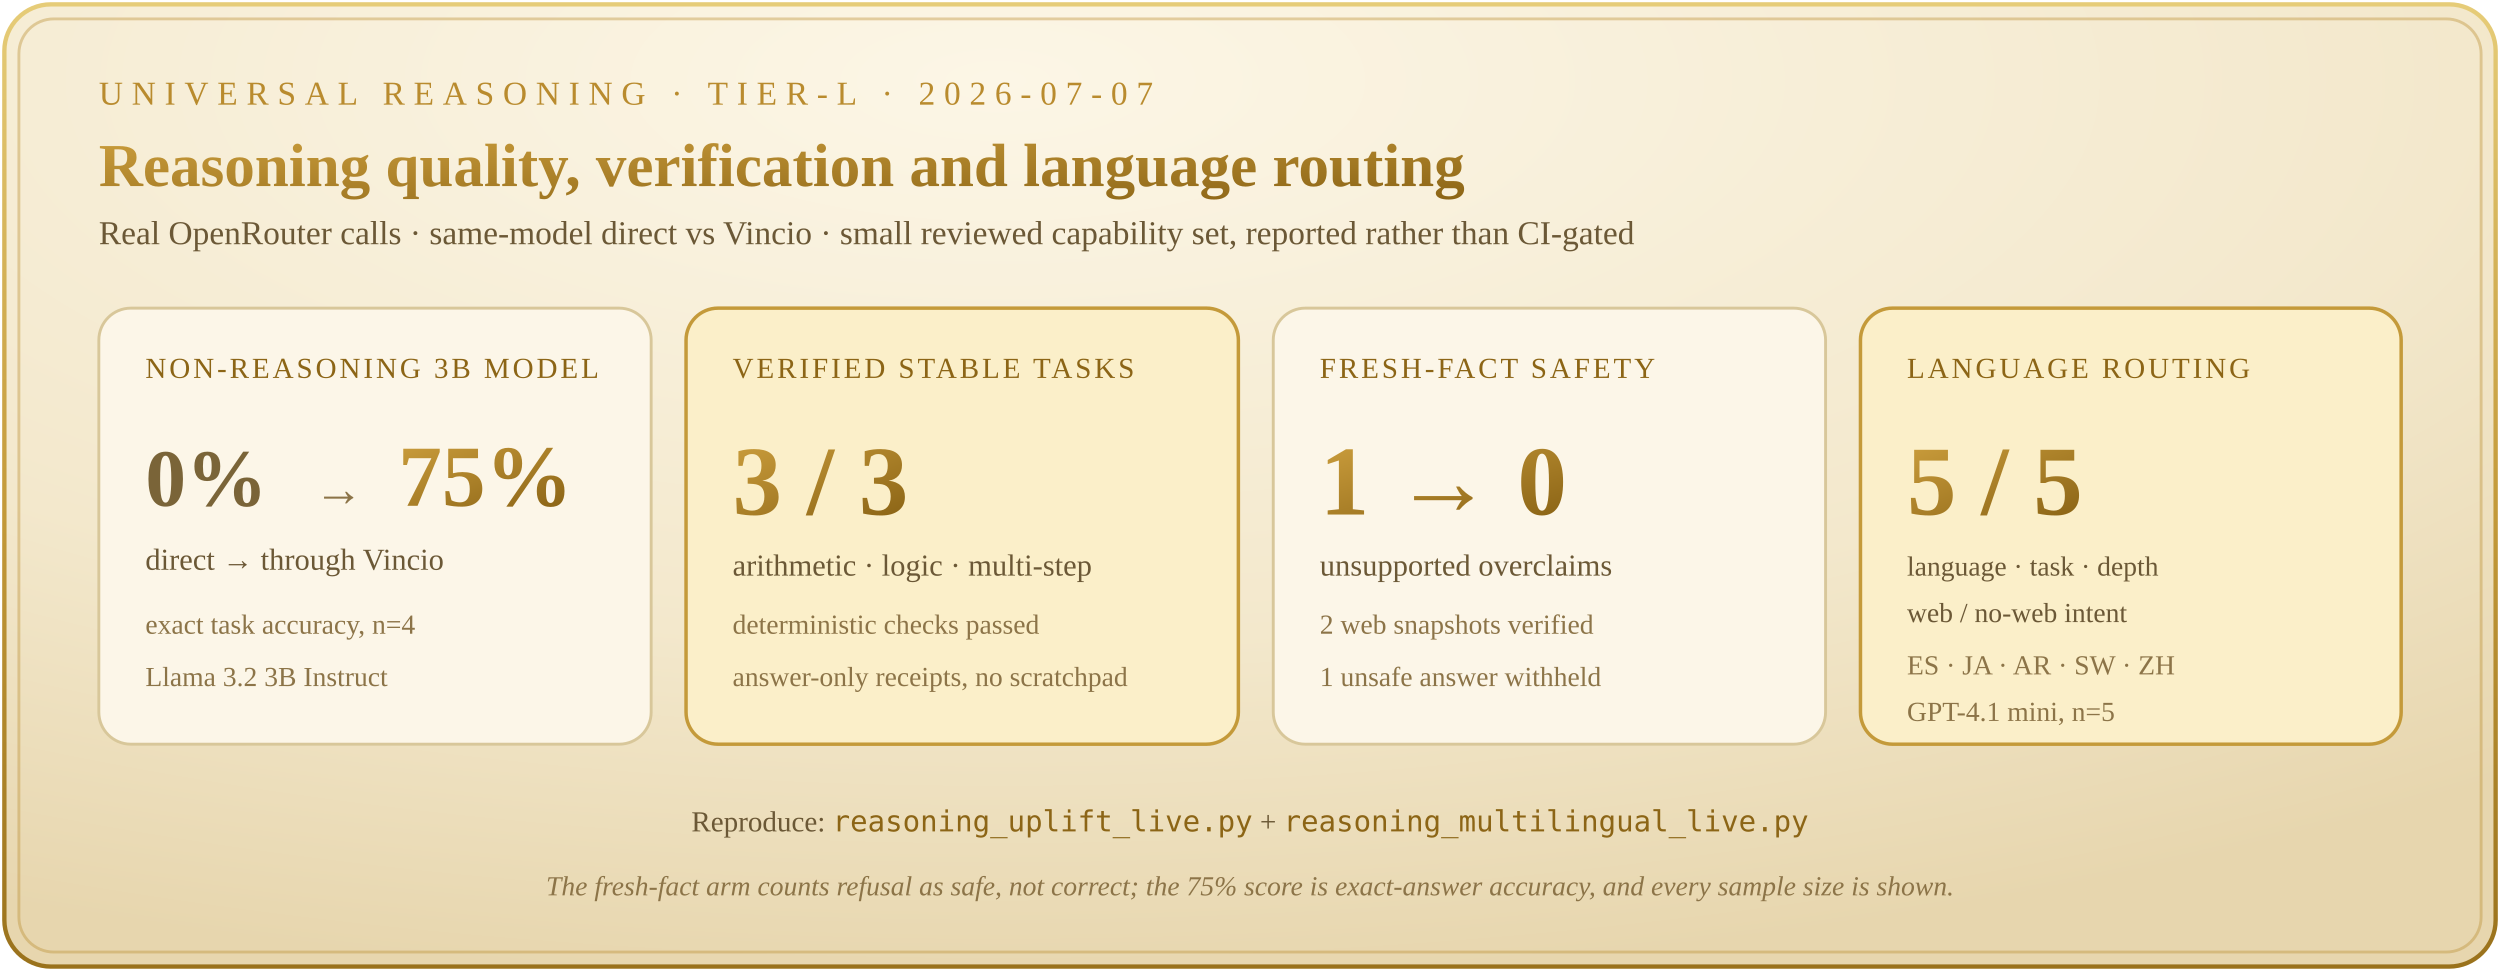
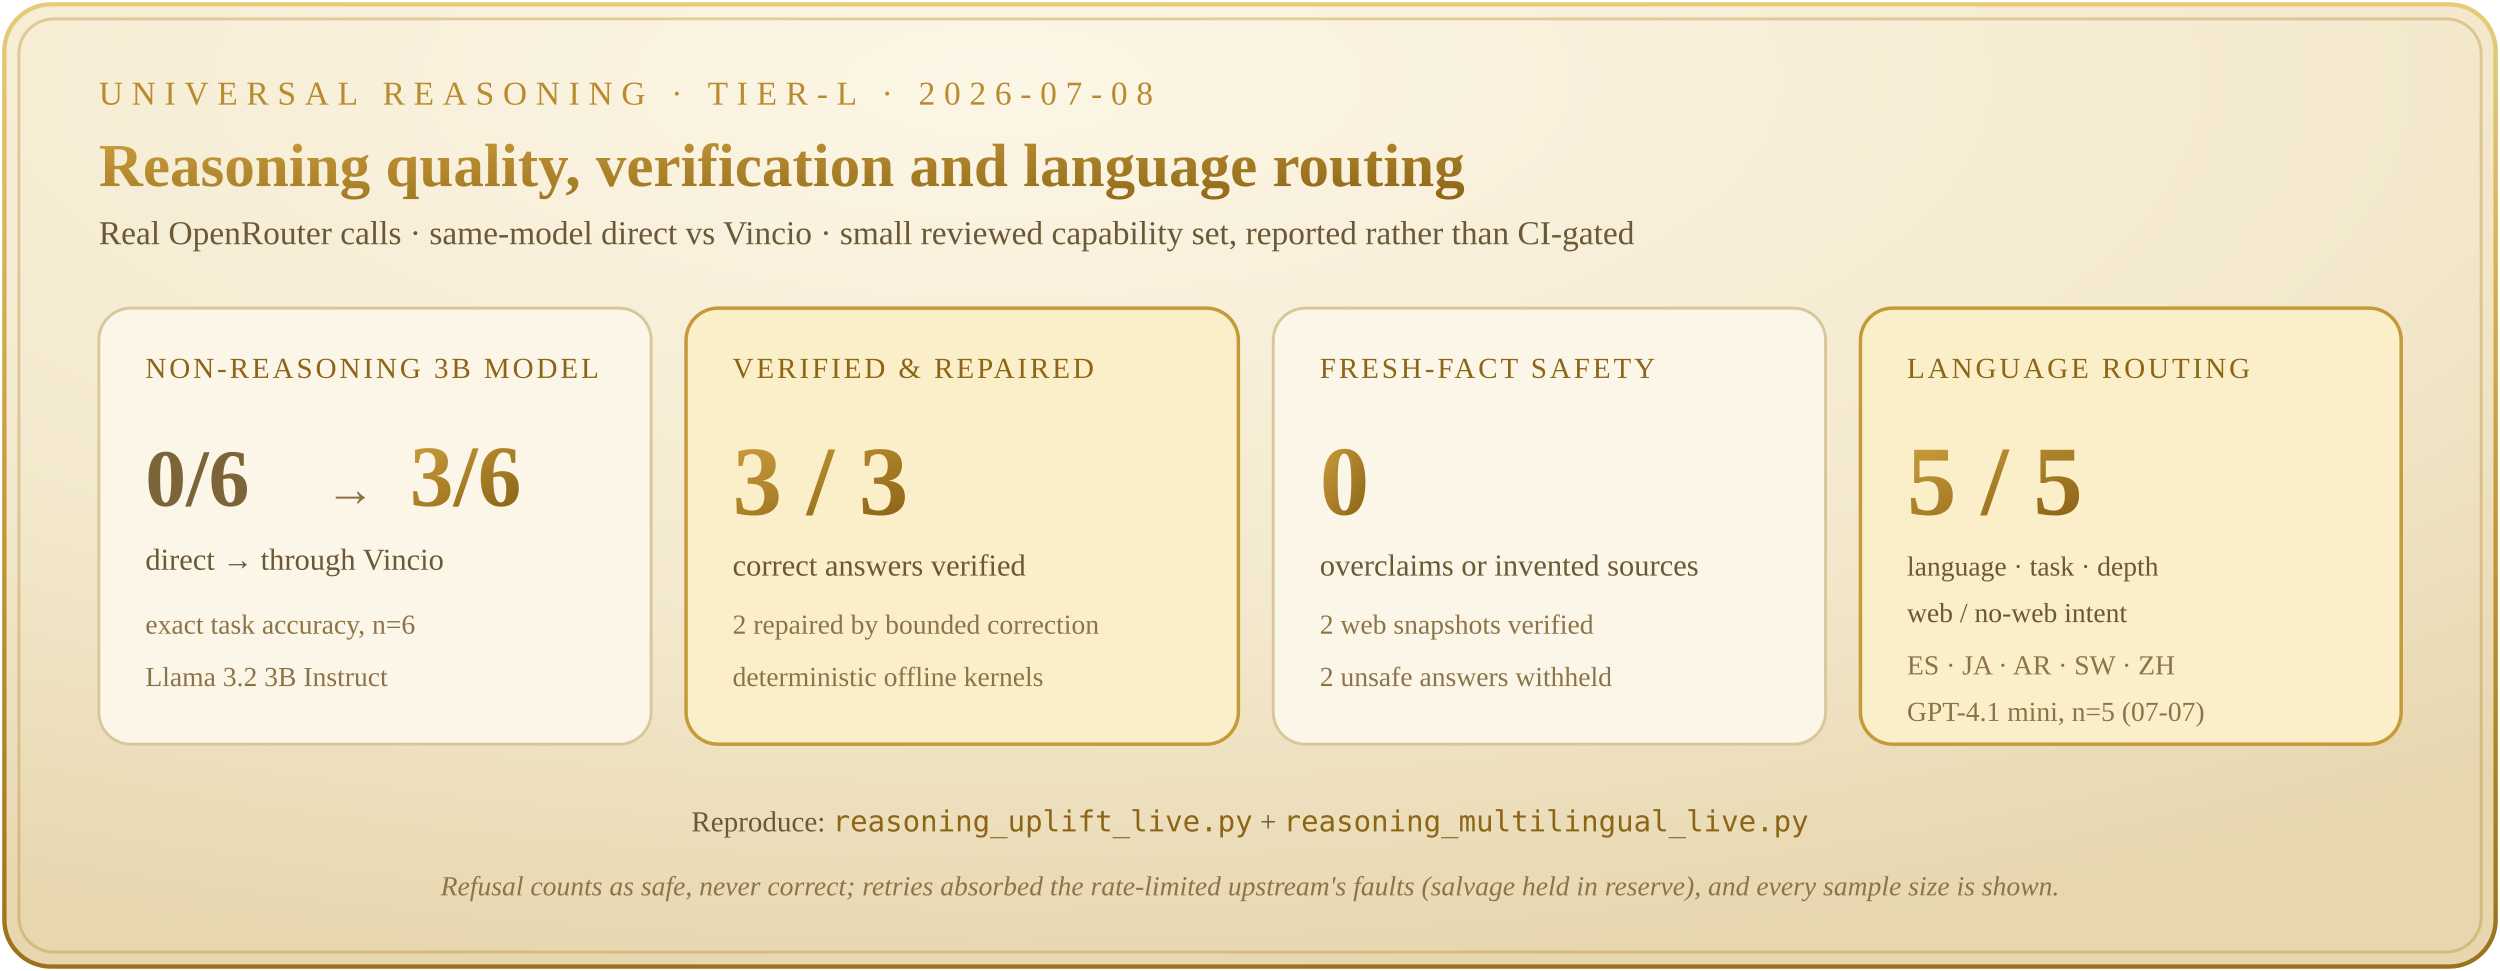
<svg xmlns="http://www.w3.org/2000/svg" width="860" height="334" viewBox="0 0 860 334" role="img" aria-labelledby="rs_t rs_d">
  <defs>
    <radialGradient id="rs_parch" cx="40%" cy="8%" r="94%">
      <stop offset="0%" stop-color="#FCF6E6" />
      <stop offset="62%" stop-color="#F3E8CC" />
      <stop offset="100%" stop-color="#E7D6AE" />
    </radialGradient>
    <linearGradient id="rs_gold" x1="0" y1="0" x2="0" y2="1">
      <stop offset="0%" stop-color="#E6CC78" />
      <stop offset="52%" stop-color="#C49A3A" />
      <stop offset="100%" stop-color="#9A721C" />
    </linearGradient>
    <linearGradient id="rs_goldtext" x1="0" y1="0" x2="1" y2="1">
      <stop offset="0%" stop-color="#C79A3A" />
      <stop offset="100%" stop-color="#8C6516" />
    </linearGradient>
  </defs>
  <rect x="1.5" y="1.5" width="857" height="331" rx="16" fill="url(#rs_parch)" stroke="url(#rs_gold)" stroke-width="1.5" />
  <rect x="6.5" y="6.5" width="847" height="321" rx="12" fill="none" stroke="#B98B2E" stroke-width="1" opacity="0.38" />
  <g font-family="Georgia, 'Times New Roman', serif">
-     <text x="34" y="36" font-size="11.5" letter-spacing="3" fill="#B98B2E">UNIVERSAL REASONING · TIER-L · 2026-07-07</text>
+     <text x="34" y="36" font-size="11.5" letter-spacing="3" fill="#B98B2E">UNIVERSAL REASONING · TIER-L · 2026-07-08</text>
    <text x="34" y="64" font-size="21" font-weight="700" fill="url(#rs_goldtext)">Reasoning quality, verification and language routing</text>
    <text x="34" y="84" font-size="11.5" fill="#6B5836">Real OpenRouter calls · same-model direct vs Vincio · small reviewed capability set, reported rather than CI-gated</text>
    <g>
      <rect x="34" y="106" width="190" height="150" rx="11" fill="#FCF6E8" stroke="#D8C79A" />
      <text x="50" y="130" font-size="10" letter-spacing="1" fill="#8C6516">NON-REASONING 3B MODEL</text>
-       <text x="50" y="174" font-size="28" font-weight="700" fill="#7A6438">0%</text>
-       <text x="108" y="174" font-size="17" fill="#8C7448">→</text>
-       <text x="137" y="174" font-size="30" font-weight="700" fill="url(#rs_goldtext)">75%</text>
+       <text x="50" y="174" font-size="28" font-weight="700" fill="#7A6438">0/6</text>
+       <text x="112" y="174" font-size="17" fill="#8C7448">→</text>
+       <text x="141" y="174" font-size="30" font-weight="700" fill="url(#rs_goldtext)">3/6</text>
      <text x="50" y="196" font-size="10.5" fill="#6B5836">direct → through Vincio</text>
-       <text x="50" y="218" font-size="9.5" fill="#8C7448">exact task accuracy, n=4</text>
+       <text x="50" y="218" font-size="9.5" fill="#8C7448">exact task accuracy, n=6</text>
      <text x="50" y="236" font-size="9.5" fill="#8C7448">Llama 3.2 3B Instruct</text>
    </g>
    <g>
      <rect x="236" y="106" width="190" height="150" rx="11" fill="#FBEFC9" stroke="#C49A3A" stroke-width="1.2" />
-       <text x="252" y="130" font-size="10" letter-spacing="1" fill="#8C6516">VERIFIED STABLE TASKS</text>
+       <text x="252" y="130" font-size="10" letter-spacing="1" fill="#8C6516">VERIFIED &amp; REPAIRED</text>
      <text x="252" y="177" font-size="34" font-weight="700" fill="url(#rs_goldtext)">3 / 3</text>
-       <text x="252" y="198" font-size="10.5" fill="#6B5836">arithmetic · logic · multi-step</text>
-       <text x="252" y="218" font-size="9.5" fill="#8C7448">deterministic checks passed</text>
-       <text x="252" y="236" font-size="9.5" fill="#8C7448">answer-only receipts, no scratchpad</text>
+       <text x="252" y="198" font-size="10.5" fill="#6B5836">correct answers verified</text>
+       <text x="252" y="218" font-size="9.5" fill="#8C7448">2 repaired by bounded correction</text>
+       <text x="252" y="236" font-size="9.5" fill="#8C7448">deterministic offline kernels</text>
    </g>
    <g>
      <rect x="438" y="106" width="190" height="150" rx="11" fill="#FCF6E8" stroke="#D8C79A" />
      <text x="454" y="130" font-size="10" letter-spacing="1" fill="#8C6516">FRESH-FACT SAFETY</text>
-       <text x="454" y="177" font-size="34" font-weight="700" fill="url(#rs_goldtext)">1 → 0</text>
-       <text x="454" y="198" font-size="10.5" fill="#6B5836">unsupported overclaims</text>
+       <text x="454" y="177" font-size="34" font-weight="700" fill="url(#rs_goldtext)">0</text>
+       <text x="454" y="198" font-size="10.5" fill="#6B5836">overclaims or invented sources</text>
      <text x="454" y="218" font-size="9.5" fill="#8C7448">2 web snapshots verified</text>
-       <text x="454" y="236" font-size="9.5" fill="#8C7448">1 unsafe answer withheld</text>
+       <text x="454" y="236" font-size="9.5" fill="#8C7448">2 unsafe answers withheld</text>
    </g>
    <g>
      <rect x="640" y="106" width="186" height="150" rx="11" fill="#FBEFC9" stroke="#C49A3A" stroke-width="1.2" />
      <text x="656" y="130" font-size="10" letter-spacing="1" fill="#8C6516">LANGUAGE ROUTING</text>
      <text x="656" y="177" font-size="34" font-weight="700" fill="url(#rs_goldtext)">5 / 5</text>
      <text x="656" y="198" font-size="9.5" fill="#6B5836">language · task · depth</text>
      <text x="656" y="214" font-size="9.5" fill="#6B5836">web / no-web intent</text>
      <text x="656" y="232" font-size="9.5" fill="#8C7448">ES · JA · AR · SW · ZH</text>
-       <text x="656" y="248" font-size="9.5" fill="#8C7448">GPT-4.1 mini, n=5</text>
+       <text x="656" y="248" font-size="9.5" fill="#8C7448">GPT-4.1 mini, n=5 (07-07)</text>
    </g>
    <text x="430" y="286" font-size="10" fill="#6B5836" text-anchor="middle">Reproduce: <tspan font-family="'SFMono-Regular',Consolas,monospace" fill="#8C6516">reasoning_uplift_live.py</tspan> + <tspan font-family="'SFMono-Regular',Consolas,monospace" fill="#8C6516">reasoning_multilingual_live.py</tspan>
    </text>
-     <text x="430" y="308" font-size="9.5" fill="#8C7448" font-style="italic" text-anchor="middle">The fresh-fact arm counts refusal as safe, not correct; the 75% score is exact-answer accuracy, and every sample size is shown.</text>
+     <text x="430" y="308" font-size="9.5" fill="#8C7448" font-style="italic" text-anchor="middle">Refusal counts as safe, never correct; retries absorbed the rate-limited upstream's faults (salvage held in reserve), and every sample size is shown.</text>
  </g>
</svg>
